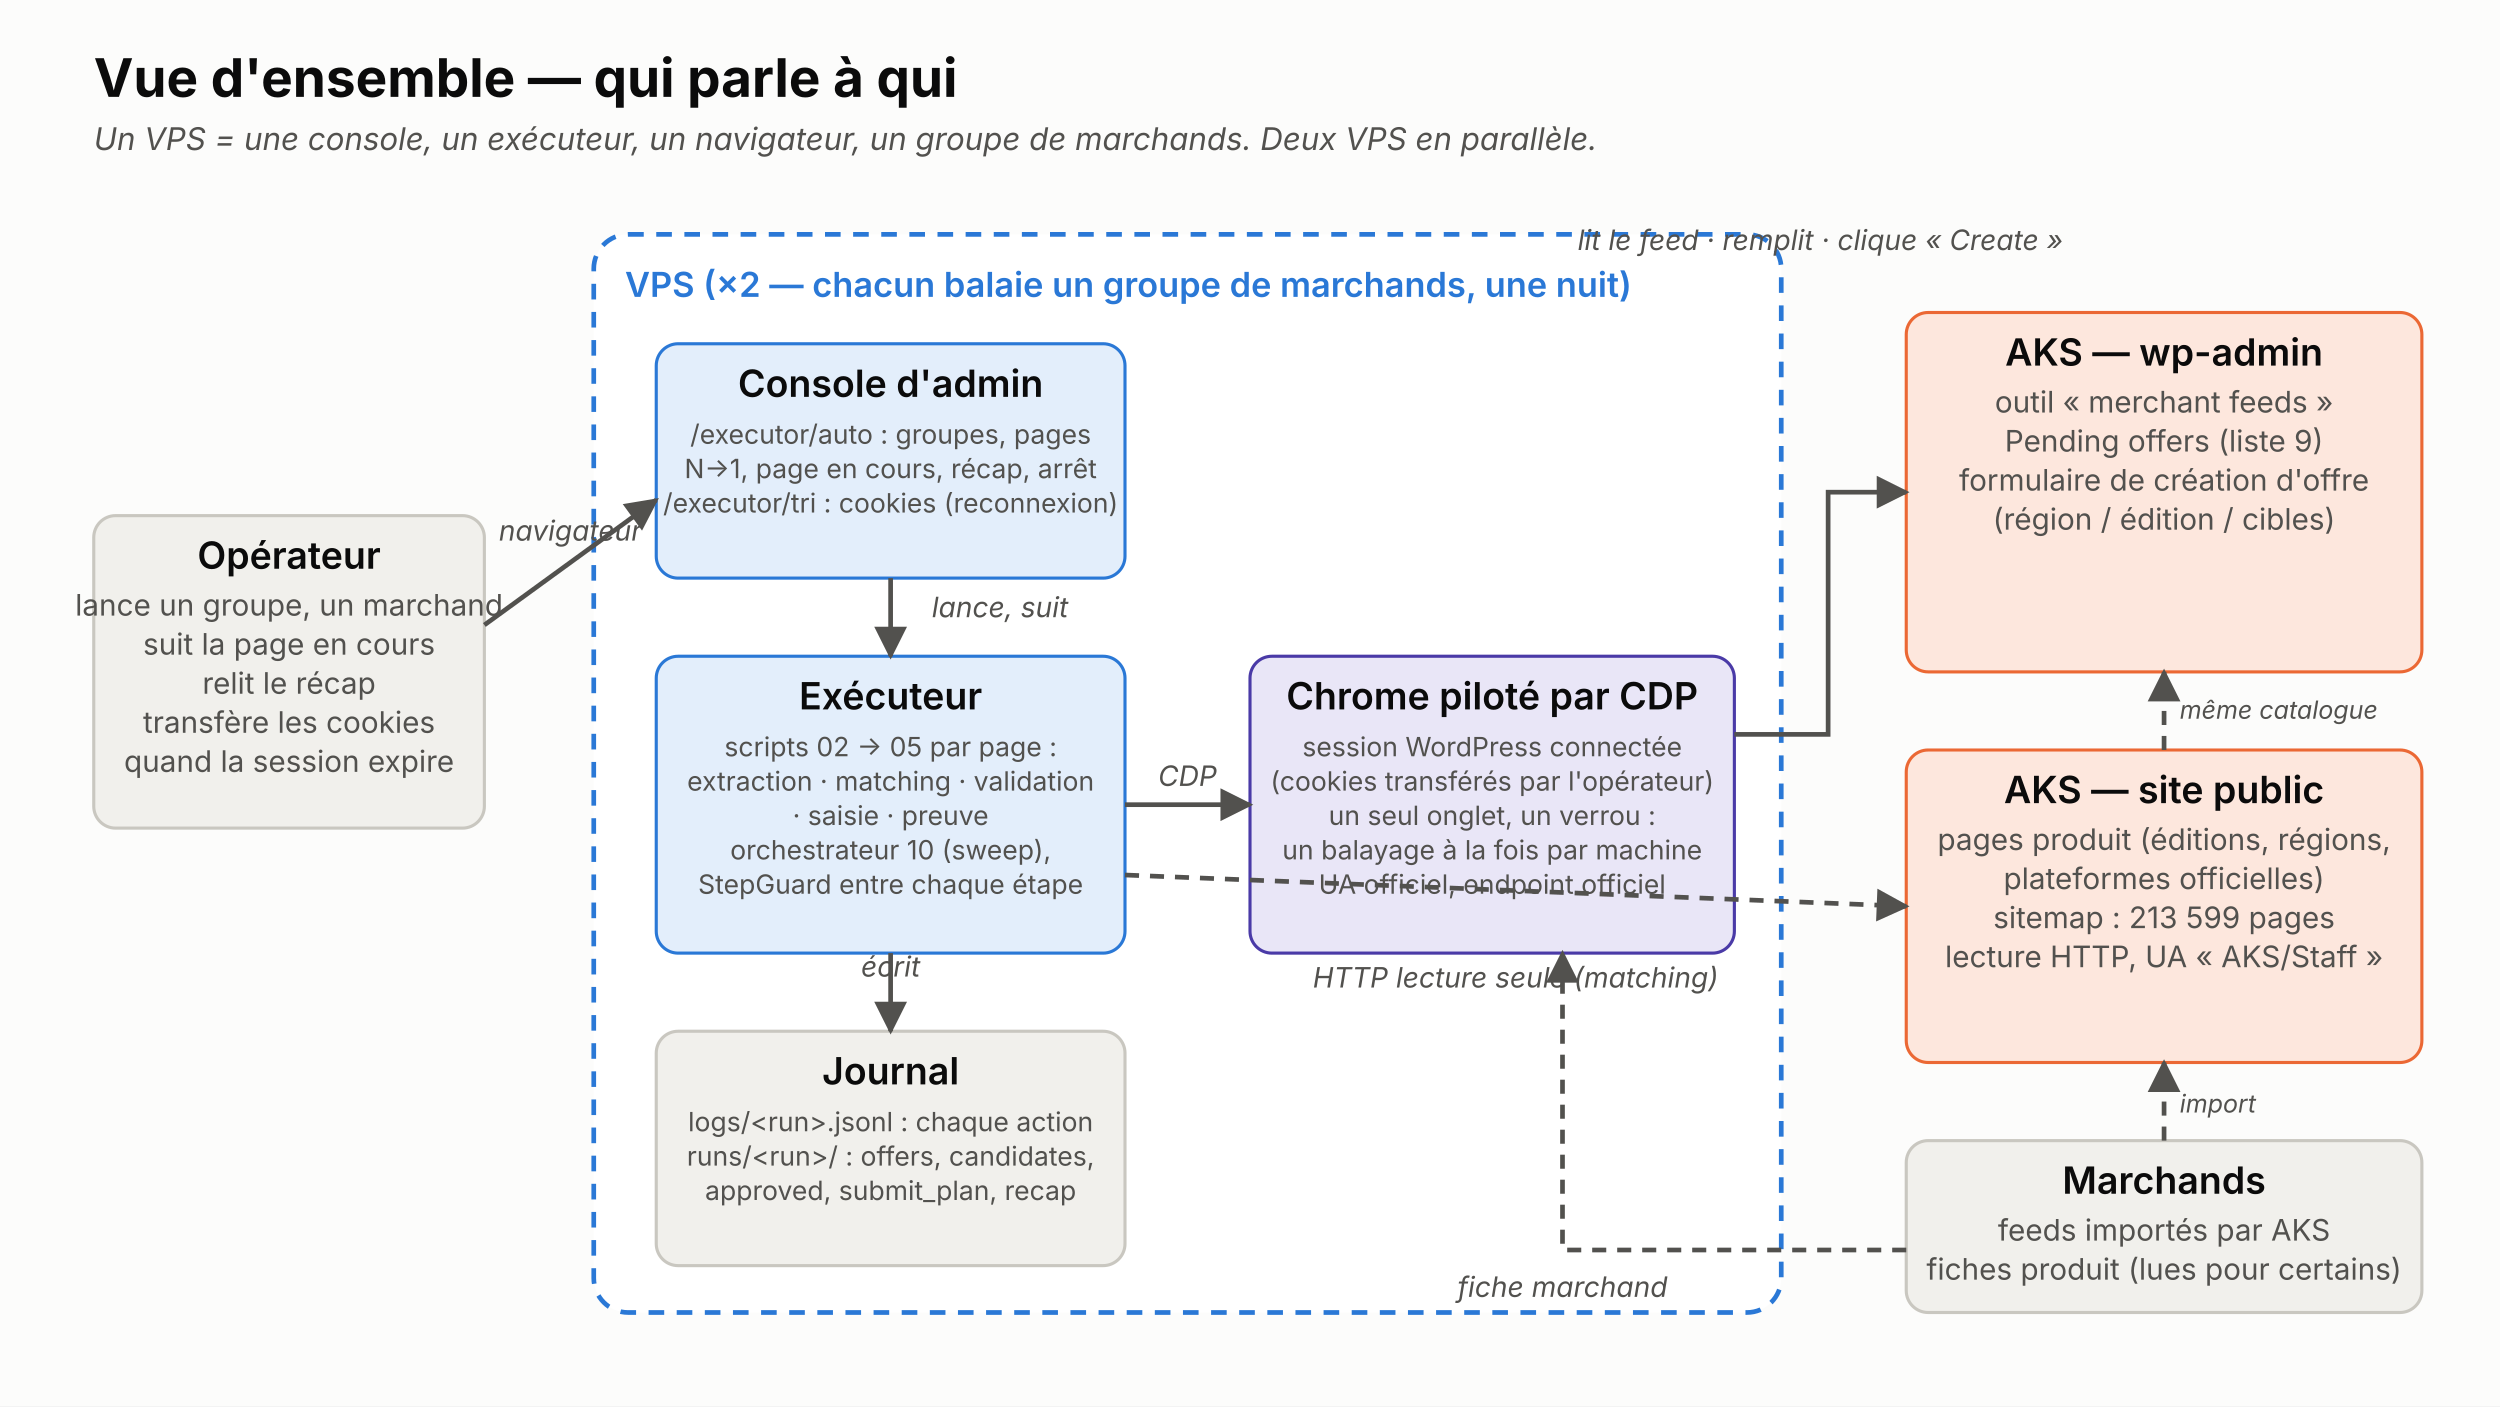
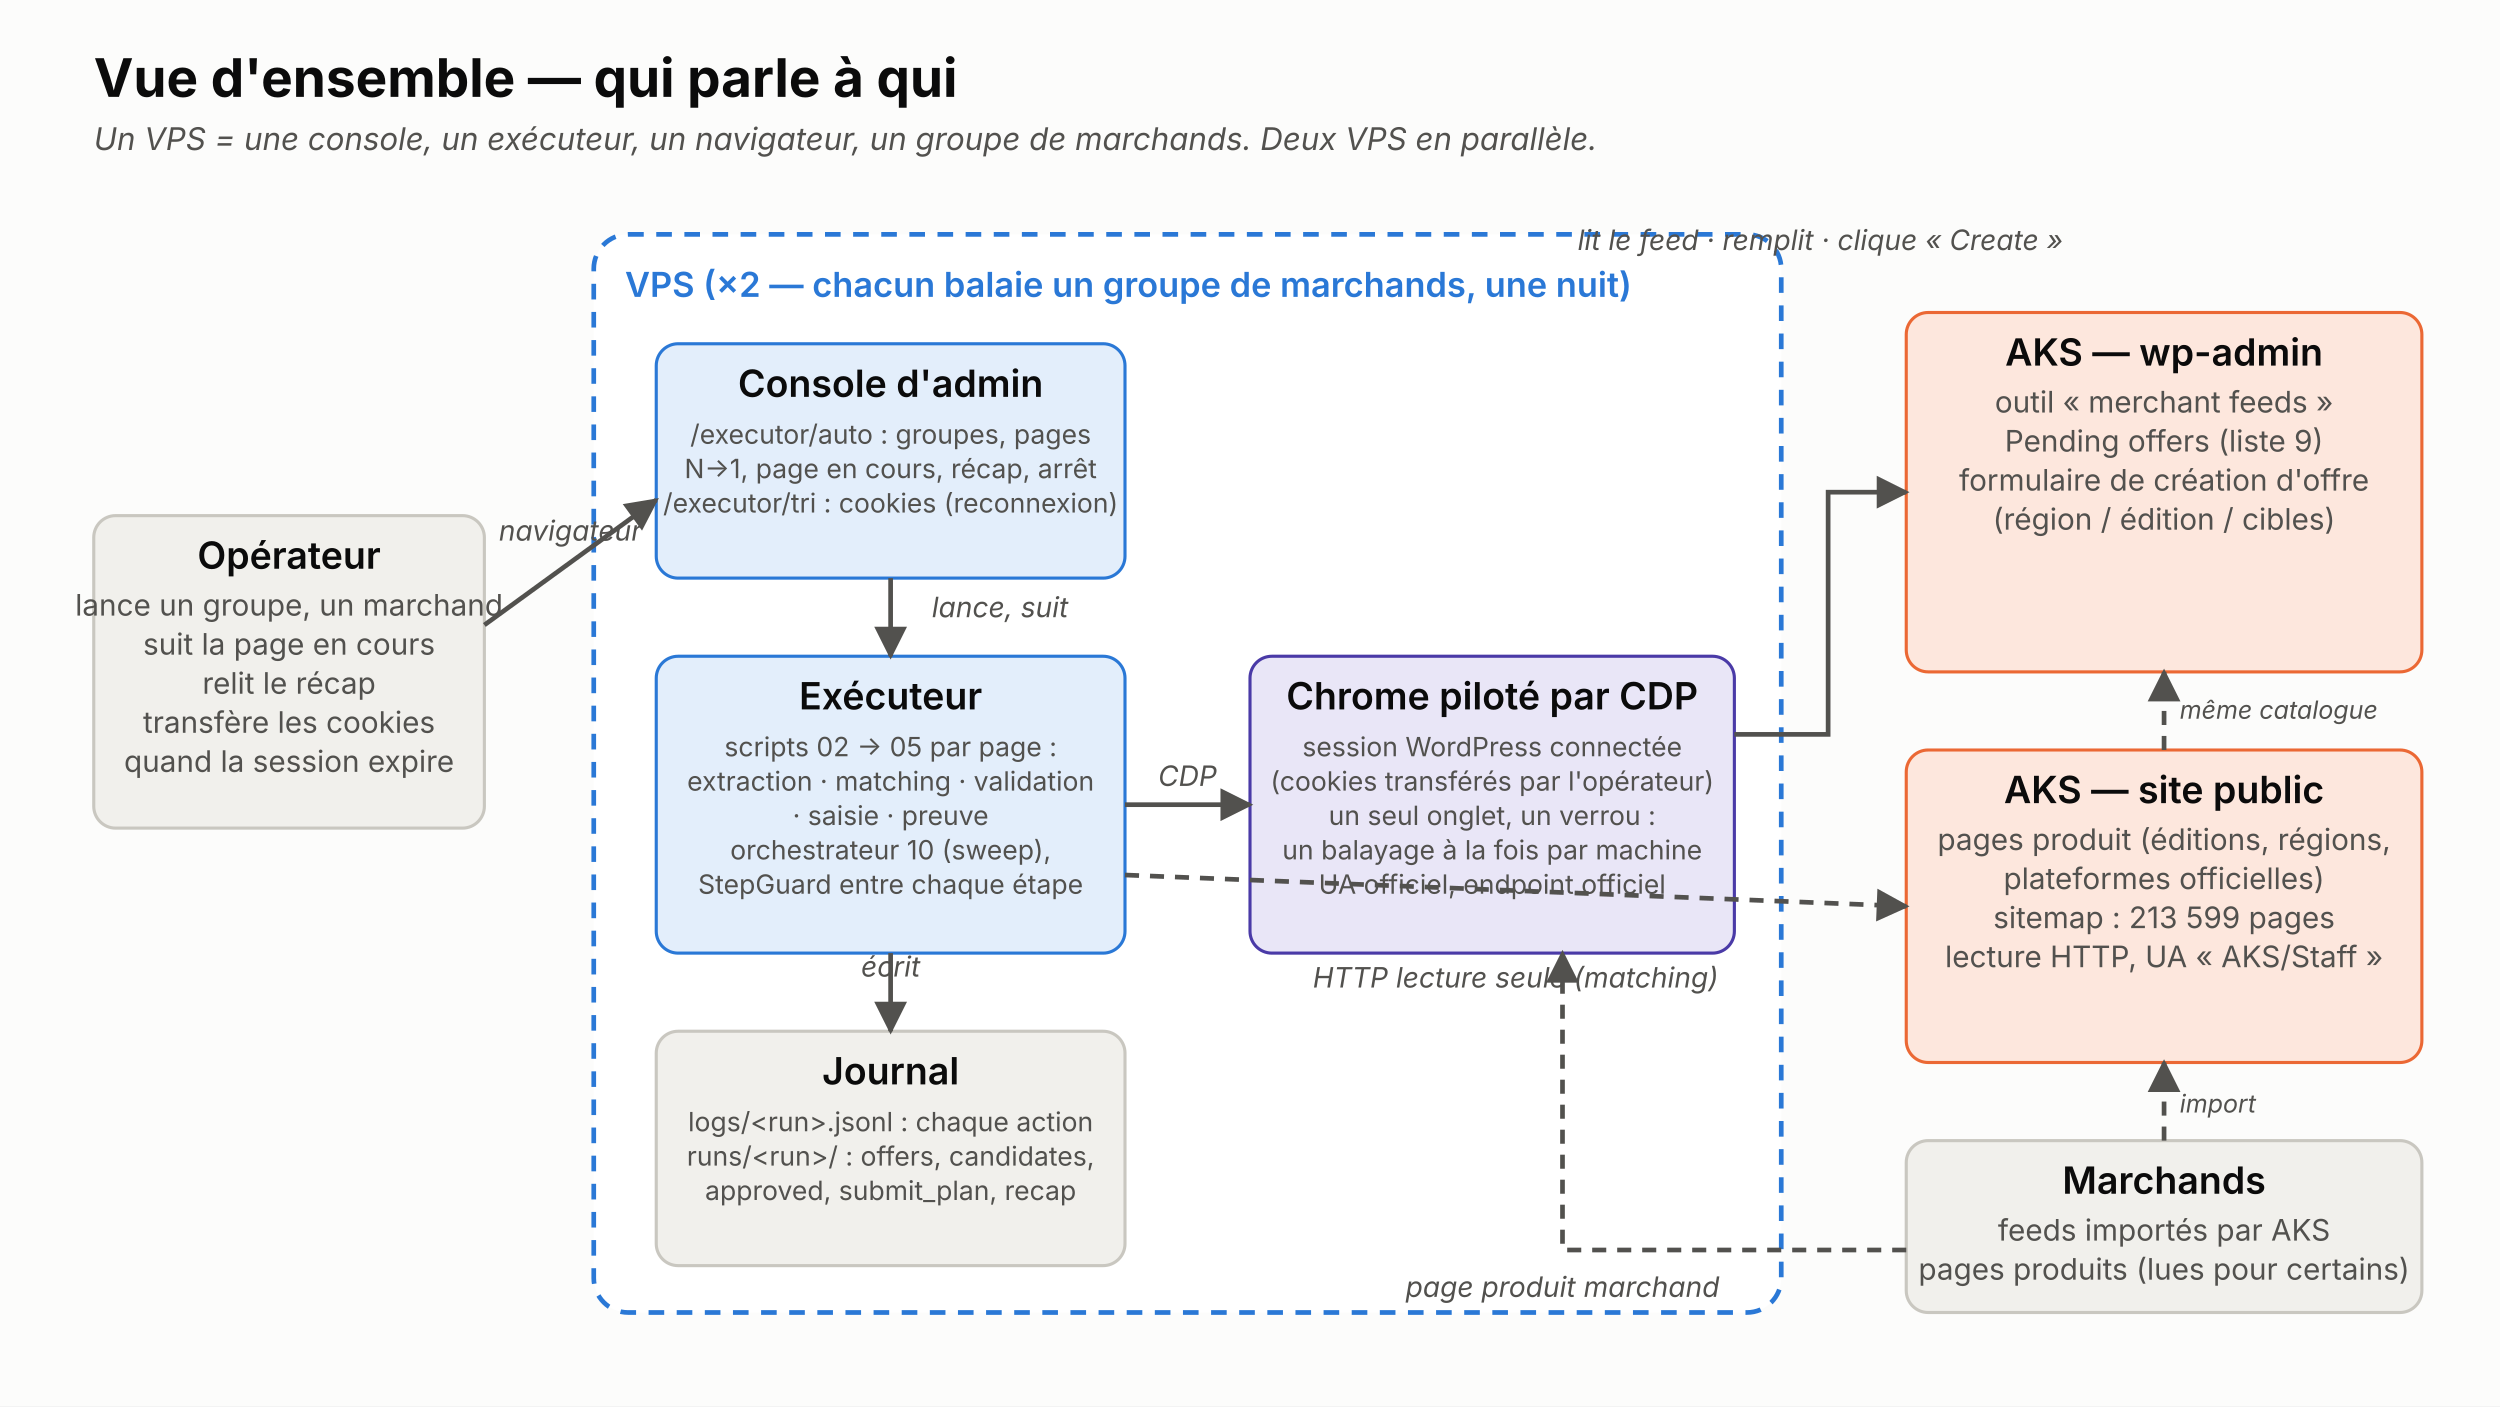
<svg xmlns="http://www.w3.org/2000/svg" viewBox="0 0 1600 900" width="1600" height="900" role="img" aria-labelledby="t d">
  <defs>
    <marker id="pointe" viewBox="0 0 10 10" refX="9" refY="5" markerWidth="7" markerHeight="7" orient="auto-start-reverse">
      <path d="M0,0 L10,5 L0,10 z" fill="#52514e" />
    </marker>
  </defs>
  <rect x="0" y="0" width="1600" height="900" fill="#fcfcfb" />
  <text x="60" y="62" text-anchor="start" style="font-family:Inter, 'Segoe UI', Helvetica, Arial, sans-serif;font-size:34px;font-weight:700;fill:#0b0b0b">Vue d'ensemble — qui parle à qui</text>
  <text x="60" y="96" text-anchor="start" style="font-family:Inter, 'Segoe UI', Helvetica, Arial, sans-serif;font-size:20px;font-weight:normal;fill:#52514e;font-style:italic">Un VPS = une console, un exécuteur, un navigateur, un groupe de marchands. Deux VPS en parallèle.</text>
  <rect x="60" y="330" width="250" height="200" rx="14" ry="14" fill="#f1f0ec" stroke="#c9c7c0" stroke-width="2" />
  <text x="185.0" y="364" text-anchor="middle" style="font-family:Inter, 'Segoe UI', Helvetica, Arial, sans-serif;font-size:24px;font-weight:600;fill:#0b0b0b">Opérateur</text>
  <text x="185.0" y="394" text-anchor="middle" style="font-family:Inter, 'Segoe UI', Helvetica, Arial, sans-serif;font-size:19px;font-weight:normal;fill:#52514e">lance un groupe, un marchand</text>
  <text x="185.0" y="419" text-anchor="middle" style="font-family:Inter, 'Segoe UI', Helvetica, Arial, sans-serif;font-size:19px;font-weight:normal;fill:#52514e">suit la page en cours</text>
  <text x="185.0" y="444" text-anchor="middle" style="font-family:Inter, 'Segoe UI', Helvetica, Arial, sans-serif;font-size:19px;font-weight:normal;fill:#52514e">relit le récap</text>
  <text x="185.0" y="469" text-anchor="middle" style="font-family:Inter, 'Segoe UI', Helvetica, Arial, sans-serif;font-size:19px;font-weight:normal;fill:#52514e">transfère les cookies</text>
  <text x="185.0" y="494" text-anchor="middle" style="font-family:Inter, 'Segoe UI', Helvetica, Arial, sans-serif;font-size:19px;font-weight:normal;fill:#52514e">quand la session expire</text>
  <rect x="380" y="150" width="760" height="690" rx="22" ry="22" fill="#ffffff" stroke="#2a78d6" stroke-width="3" stroke-dasharray="10 8" />
  <text x="400" y="190" text-anchor="start" style="font-family:Inter, 'Segoe UI', Helvetica, Arial, sans-serif;font-size:22px;font-weight:600;fill:#2a78d6">VPS (×2 — chacun balaie un groupe de marchands, une nuit)</text>
  <rect x="420" y="220" width="300" height="150" rx="14" ry="14" fill="#e3eefb" stroke="#2a78d6" stroke-width="2" />
  <text x="570.0" y="254" text-anchor="middle" style="font-family:Inter, 'Segoe UI', Helvetica, Arial, sans-serif;font-size:24px;font-weight:600;fill:#0b0b0b">Console d'admin</text>
  <text x="570.0" y="284" text-anchor="middle" style="font-family:Inter, 'Segoe UI', Helvetica, Arial, sans-serif;font-size:17px;font-weight:normal;fill:#52514e">/executor/auto : groupes, pages</text>
  <text x="570.0" y="306" text-anchor="middle" style="font-family:Inter, 'Segoe UI', Helvetica, Arial, sans-serif;font-size:17px;font-weight:normal;fill:#52514e">N→1, page en cours, récap, arrêt</text>
  <text x="570.0" y="328" text-anchor="middle" style="font-family:Inter, 'Segoe UI', Helvetica, Arial, sans-serif;font-size:17px;font-weight:normal;fill:#52514e">/executor/tri : cookies (reconnexion)</text>
  <rect x="420" y="420" width="300" height="190" rx="14" ry="14" fill="#e3eefb" stroke="#2a78d6" stroke-width="2" />
  <text x="570.0" y="454" text-anchor="middle" style="font-family:Inter, 'Segoe UI', Helvetica, Arial, sans-serif;font-size:24px;font-weight:600;fill:#0b0b0b">Exécuteur</text>
  <text x="570.0" y="484" text-anchor="middle" style="font-family:Inter, 'Segoe UI', Helvetica, Arial, sans-serif;font-size:17px;font-weight:normal;fill:#52514e">scripts 02 → 05 par page :</text>
  <text x="570.0" y="506" text-anchor="middle" style="font-family:Inter, 'Segoe UI', Helvetica, Arial, sans-serif;font-size:17px;font-weight:normal;fill:#52514e">extraction · matching · validation</text>
  <text x="570.0" y="528" text-anchor="middle" style="font-family:Inter, 'Segoe UI', Helvetica, Arial, sans-serif;font-size:17px;font-weight:normal;fill:#52514e">· saisie · preuve</text>
  <text x="570.0" y="550" text-anchor="middle" style="font-family:Inter, 'Segoe UI', Helvetica, Arial, sans-serif;font-size:17px;font-weight:normal;fill:#52514e">orchestrateur 10 (sweep),</text>
  <text x="570.0" y="572" text-anchor="middle" style="font-family:Inter, 'Segoe UI', Helvetica, Arial, sans-serif;font-size:17px;font-weight:normal;fill:#52514e">StepGuard entre chaque étape</text>
  <rect x="420" y="660" width="300" height="150" rx="14" ry="14" fill="#f1f0ec" stroke="#c9c7c0" stroke-width="2" />
  <text x="570.0" y="694" text-anchor="middle" style="font-family:Inter, 'Segoe UI', Helvetica, Arial, sans-serif;font-size:24px;font-weight:600;fill:#0b0b0b">Journal</text>
  <text x="570.0" y="724" text-anchor="middle" style="font-family:Inter, 'Segoe UI', Helvetica, Arial, sans-serif;font-size:17px;font-weight:normal;fill:#52514e">logs/&lt;run&gt;.jsonl : chaque action</text>
  <text x="570.0" y="746" text-anchor="middle" style="font-family:Inter, 'Segoe UI', Helvetica, Arial, sans-serif;font-size:17px;font-weight:normal;fill:#52514e">runs/&lt;run&gt;/ : offers, candidates,</text>
  <text x="570.0" y="768" text-anchor="middle" style="font-family:Inter, 'Segoe UI', Helvetica, Arial, sans-serif;font-size:17px;font-weight:normal;fill:#52514e">approved, submit_plan, recap</text>
  <rect x="800" y="420" width="310" height="190" rx="14" ry="14" fill="#e9e6f7" stroke="#4a3aa7" stroke-width="2" />
  <text x="955.0" y="454" text-anchor="middle" style="font-family:Inter, 'Segoe UI', Helvetica, Arial, sans-serif;font-size:24px;font-weight:600;fill:#0b0b0b">Chrome piloté par CDP</text>
  <text x="955.0" y="484" text-anchor="middle" style="font-family:Inter, 'Segoe UI', Helvetica, Arial, sans-serif;font-size:17px;font-weight:normal;fill:#52514e">session WordPress connectée</text>
  <text x="955.0" y="506" text-anchor="middle" style="font-family:Inter, 'Segoe UI', Helvetica, Arial, sans-serif;font-size:17px;font-weight:normal;fill:#52514e">(cookies transférés par l'opérateur)</text>
  <text x="955.0" y="528" text-anchor="middle" style="font-family:Inter, 'Segoe UI', Helvetica, Arial, sans-serif;font-size:17px;font-weight:normal;fill:#52514e">un seul onglet, un verrou :</text>
  <text x="955.0" y="550" text-anchor="middle" style="font-family:Inter, 'Segoe UI', Helvetica, Arial, sans-serif;font-size:17px;font-weight:normal;fill:#52514e">un balayage à la fois par machine</text>
  <text x="955.0" y="572" text-anchor="middle" style="font-family:Inter, 'Segoe UI', Helvetica, Arial, sans-serif;font-size:17px;font-weight:normal;fill:#52514e">UA officiel, endpoint officiel</text>
  <rect x="1220" y="200" width="330" height="230" rx="14" ry="14" fill="#fde7dd" stroke="#eb6834" stroke-width="2" />
  <text x="1385.0" y="234" text-anchor="middle" style="font-family:Inter, 'Segoe UI', Helvetica, Arial, sans-serif;font-size:24px;font-weight:600;fill:#0b0b0b">AKS — wp-admin</text>
  <text x="1385.0" y="264" text-anchor="middle" style="font-family:Inter, 'Segoe UI', Helvetica, Arial, sans-serif;font-size:19px;font-weight:normal;fill:#52514e">outil « merchant feeds »</text>
  <text x="1385.0" y="289" text-anchor="middle" style="font-family:Inter, 'Segoe UI', Helvetica, Arial, sans-serif;font-size:19px;font-weight:normal;fill:#52514e">Pending offers (liste 9)</text>
  <text x="1385.0" y="314" text-anchor="middle" style="font-family:Inter, 'Segoe UI', Helvetica, Arial, sans-serif;font-size:19px;font-weight:normal;fill:#52514e">formulaire de création d'offre</text>
  <text x="1385.0" y="339" text-anchor="middle" style="font-family:Inter, 'Segoe UI', Helvetica, Arial, sans-serif;font-size:19px;font-weight:normal;fill:#52514e">(région / édition / cibles)</text>
  <rect x="1220" y="480" width="330" height="200" rx="14" ry="14" fill="#fde7dd" stroke="#eb6834" stroke-width="2" />
  <text x="1385.0" y="514" text-anchor="middle" style="font-family:Inter, 'Segoe UI', Helvetica, Arial, sans-serif;font-size:24px;font-weight:600;fill:#0b0b0b">AKS — site public</text>
  <text x="1385.0" y="544" text-anchor="middle" style="font-family:Inter, 'Segoe UI', Helvetica, Arial, sans-serif;font-size:19px;font-weight:normal;fill:#52514e">pages produit (éditions, régions,</text>
  <text x="1385.0" y="569" text-anchor="middle" style="font-family:Inter, 'Segoe UI', Helvetica, Arial, sans-serif;font-size:19px;font-weight:normal;fill:#52514e">plateformes officielles)</text>
  <text x="1385.0" y="594" text-anchor="middle" style="font-family:Inter, 'Segoe UI', Helvetica, Arial, sans-serif;font-size:19px;font-weight:normal;fill:#52514e">sitemap : 213 599 pages</text>
  <text x="1385.0" y="619" text-anchor="middle" style="font-family:Inter, 'Segoe UI', Helvetica, Arial, sans-serif;font-size:19px;font-weight:normal;fill:#52514e">lecture HTTP, UA « AKS/Staff »</text>
  <rect x="1220" y="730" width="330" height="110" rx="14" ry="14" fill="#f1f0ec" stroke="#c9c7c0" stroke-width="2" />
  <text x="1385.0" y="764" text-anchor="middle" style="font-family:Inter, 'Segoe UI', Helvetica, Arial, sans-serif;font-size:24px;font-weight:600;fill:#0b0b0b">Marchands</text>
  <text x="1385.0" y="794" text-anchor="middle" style="font-family:Inter, 'Segoe UI', Helvetica, Arial, sans-serif;font-size:19px;font-weight:normal;fill:#52514e">feeds importés par AKS</text>
-   <text x="1385.0" y="819" text-anchor="middle" style="font-family:Inter, 'Segoe UI', Helvetica, Arial, sans-serif;font-size:19px;font-weight:normal;fill:#52514e">fiches produit (lues pour certains)</text>
+   <text x="1385.0" y="819" text-anchor="middle" style="font-family:Inter, 'Segoe UI', Helvetica, Arial, sans-serif;font-size:19px;font-weight:normal;fill:#52514e">pages produits (lues pour certains)</text>
  <line x1="310" y1="400" x2="420" y2="320" stroke="#52514e" stroke-width="3" marker-end="url(#pointe)" />
  <text x="365.0" y="346.0" text-anchor="middle" style="font-family:Inter, 'Segoe UI', Helvetica, Arial, sans-serif;font-size:18px;font-weight:normal;fill:#52514e;font-style:italic">navigateur</text>
  <line x1="570" y1="370" x2="570" y2="420" stroke="#52514e" stroke-width="3" marker-end="url(#pointe)" />
  <text x="640.0" y="395.0" text-anchor="middle" style="font-family:Inter, 'Segoe UI', Helvetica, Arial, sans-serif;font-size:18px;font-weight:normal;fill:#52514e;font-style:italic">lance, suit</text>
  <line x1="570" y1="610" x2="570" y2="660" stroke="#52514e" stroke-width="3" marker-end="url(#pointe)" />
  <text x="570.0" y="625.0" text-anchor="middle" style="font-family:Inter, 'Segoe UI', Helvetica, Arial, sans-serif;font-size:18px;font-weight:normal;fill:#52514e;font-style:italic">écrit</text>
  <line x1="720" y1="515" x2="800" y2="515" stroke="#52514e" stroke-width="3" marker-end="url(#pointe)" />
  <text x="760.0" y="503.0" text-anchor="middle" style="font-family:Inter, 'Segoe UI', Helvetica, Arial, sans-serif;font-size:18px;font-weight:normal;fill:#52514e;font-style:italic">CDP</text>
  <path d="M1110,470 L1170,470 L1170,315 L1220,315" fill="none" stroke="#52514e" stroke-width="3" marker-end="url(#pointe)" />
  <text x="1165" y="160" text-anchor="middle" style="font-family:Inter, 'Segoe UI', Helvetica, Arial, sans-serif;font-size:18px;font-weight:normal;fill:#52514e;font-style:italic">lit le feed · remplit · clique « Create »</text>
  <line x1="720" y1="560" x2="1220" y2="580" stroke="#52514e" stroke-width="3" marker-end="url(#pointe)" stroke-dasharray="9 7" />
  <text x="970.0" y="632.0" text-anchor="middle" style="font-family:Inter, 'Segoe UI', Helvetica, Arial, sans-serif;font-size:18px;font-weight:normal;fill:#52514e;font-style:italic">HTTP lecture seule (matching)</text>
  <line x1="1385" y1="730" x2="1385" y2="680" stroke="#52514e" stroke-width="3" marker-end="url(#pointe)" stroke-dasharray="9 7" />
  <text x="1395" y="712" text-anchor="start" style="font-family:Inter, 'Segoe UI', Helvetica, Arial, sans-serif;font-size:16px;font-weight:normal;fill:#52514e;font-style:italic">import</text>
  <line x1="1385" y1="480" x2="1385" y2="430" stroke="#52514e" stroke-width="3" marker-end="url(#pointe)" stroke-dasharray="9 7" />
  <text x="1395" y="460" text-anchor="start" style="font-family:Inter, 'Segoe UI', Helvetica, Arial, sans-serif;font-size:16px;font-weight:normal;fill:#52514e;font-style:italic">même catalogue</text>
  <path d="M1220,800 L1000,800 L1000,610" fill="none" stroke="#52514e" stroke-width="3" marker-end="url(#pointe)" stroke-dasharray="9 7" />
-   <text x="1000" y="830" text-anchor="middle" style="font-family:Inter, 'Segoe UI', Helvetica, Arial, sans-serif;font-size:18px;font-weight:normal;fill:#52514e;font-style:italic">fiche marchand</text>
+   <text x="1000" y="830" text-anchor="middle" style="font-family:Inter, 'Segoe UI', Helvetica, Arial, sans-serif;font-size:18px;font-weight:normal;fill:#52514e;font-style:italic">page produit marchand</text>
</svg>
